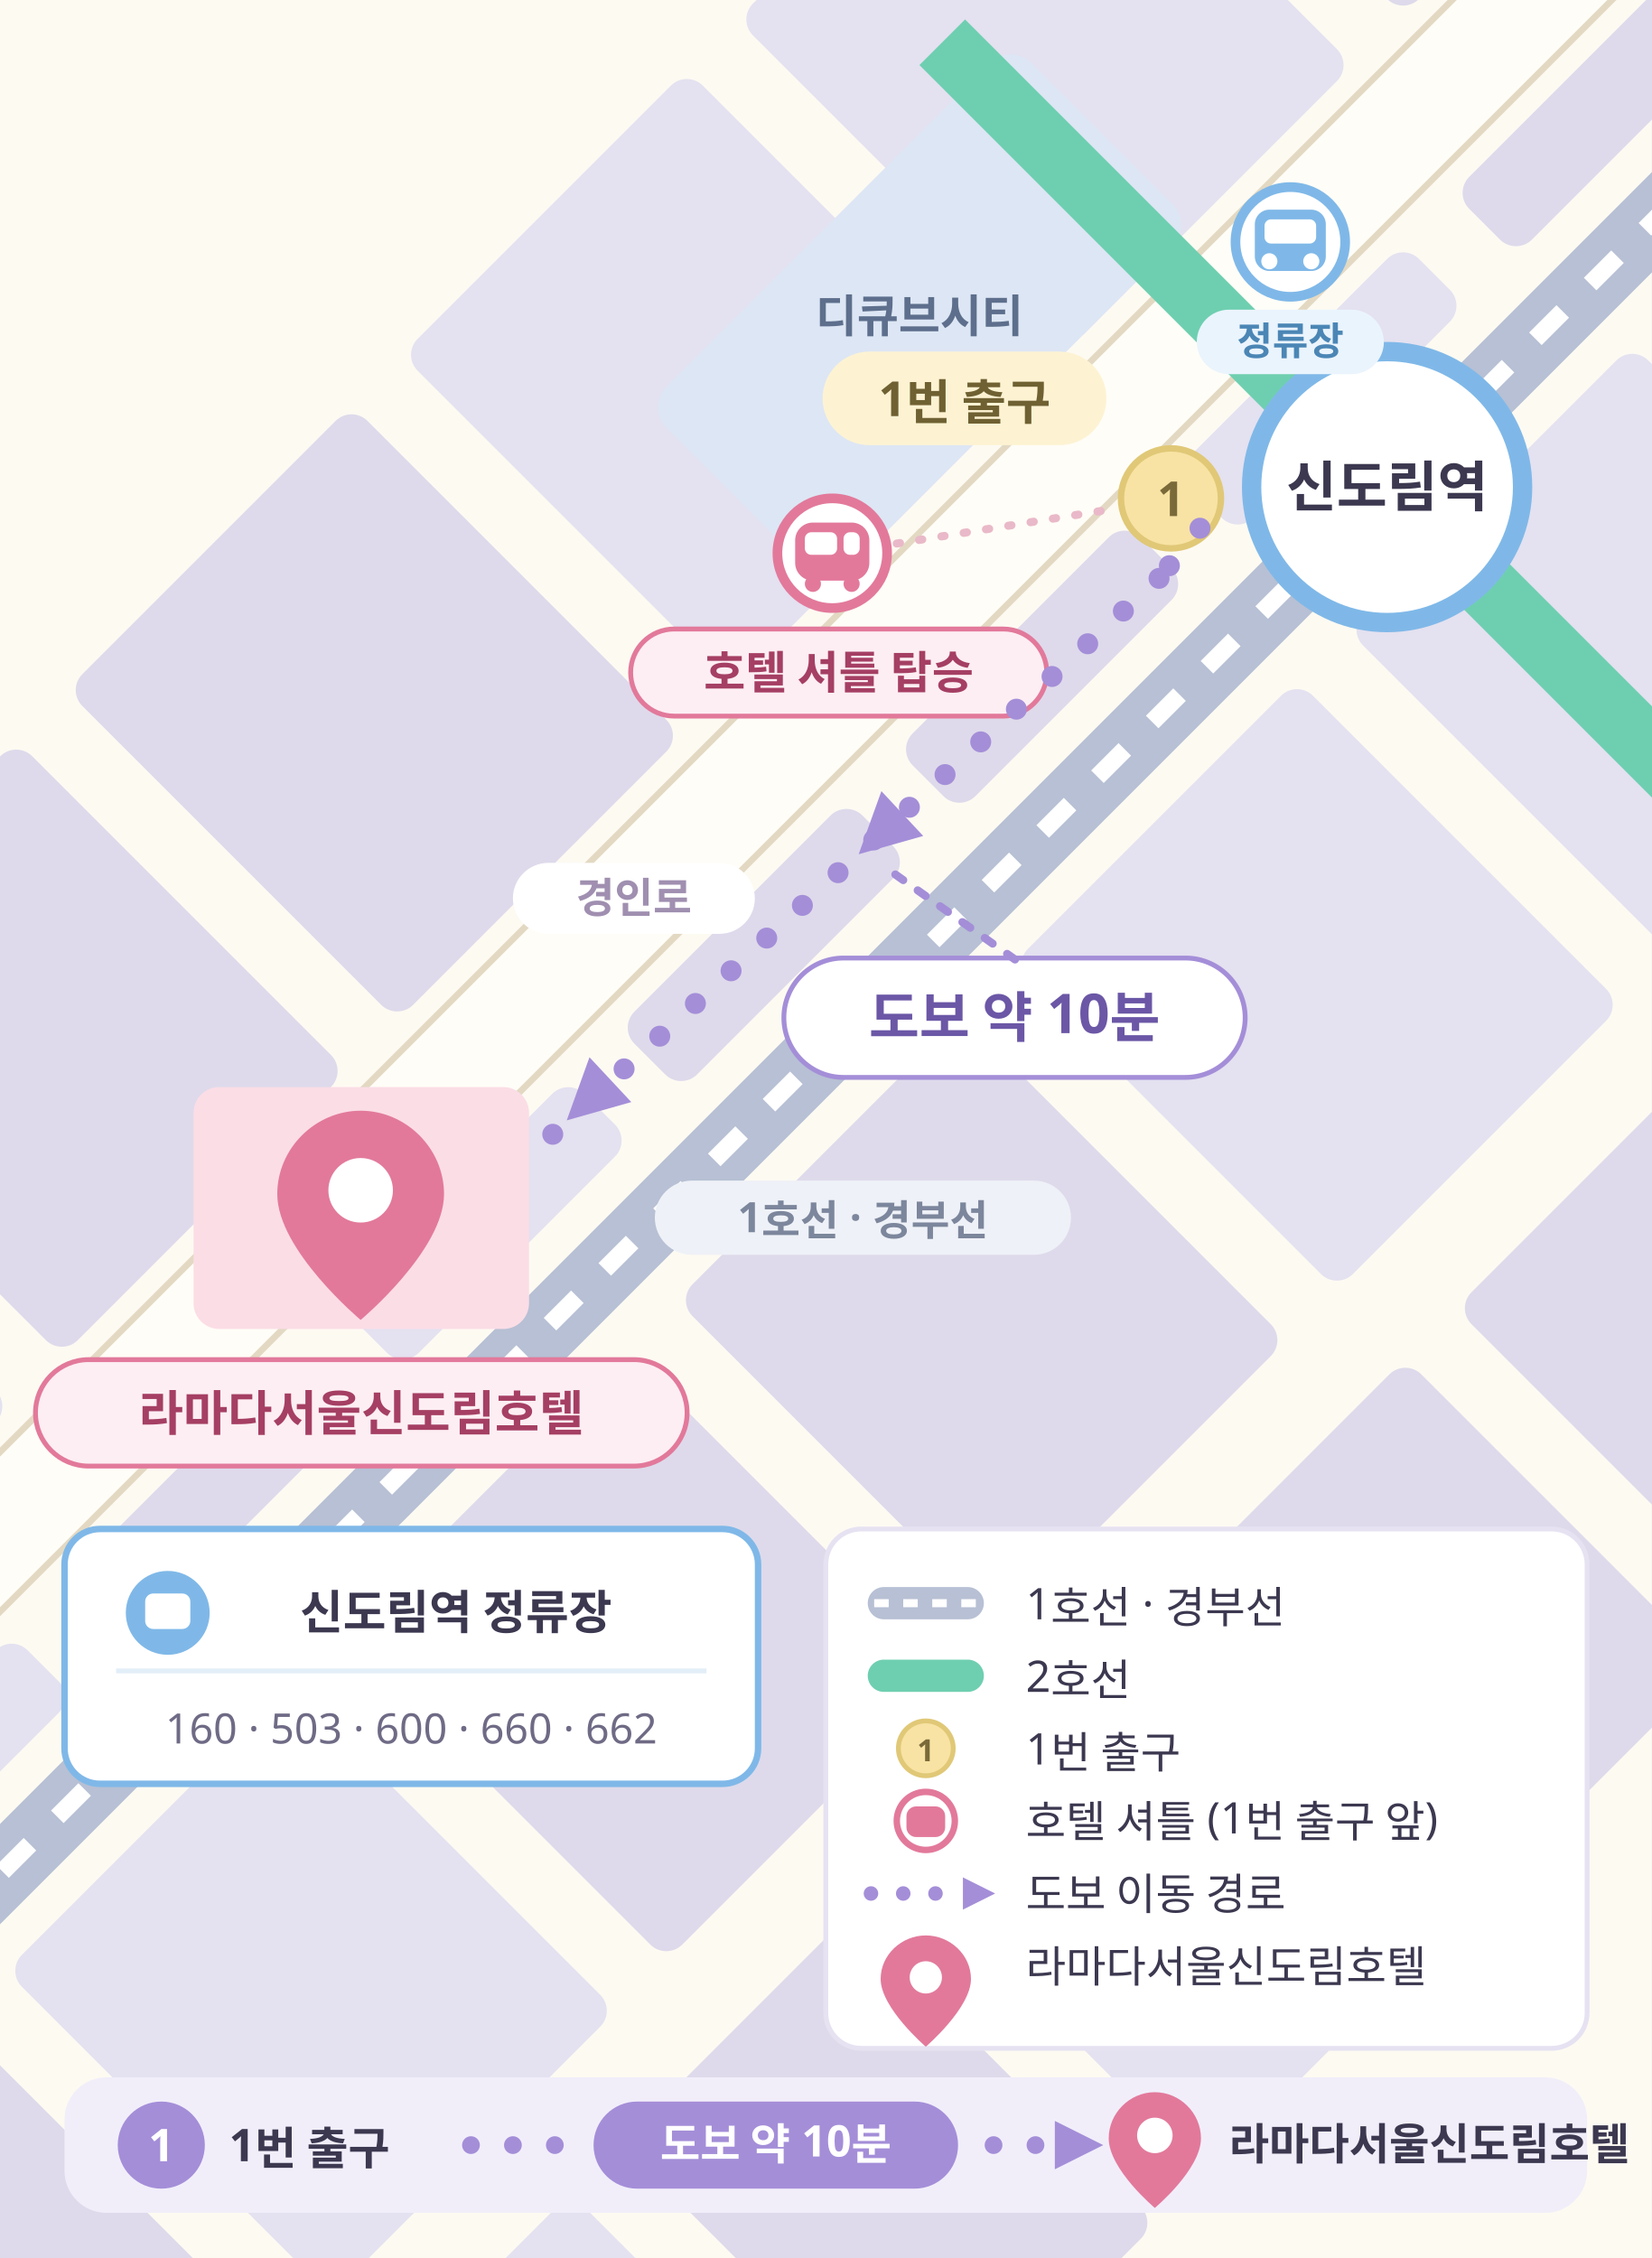
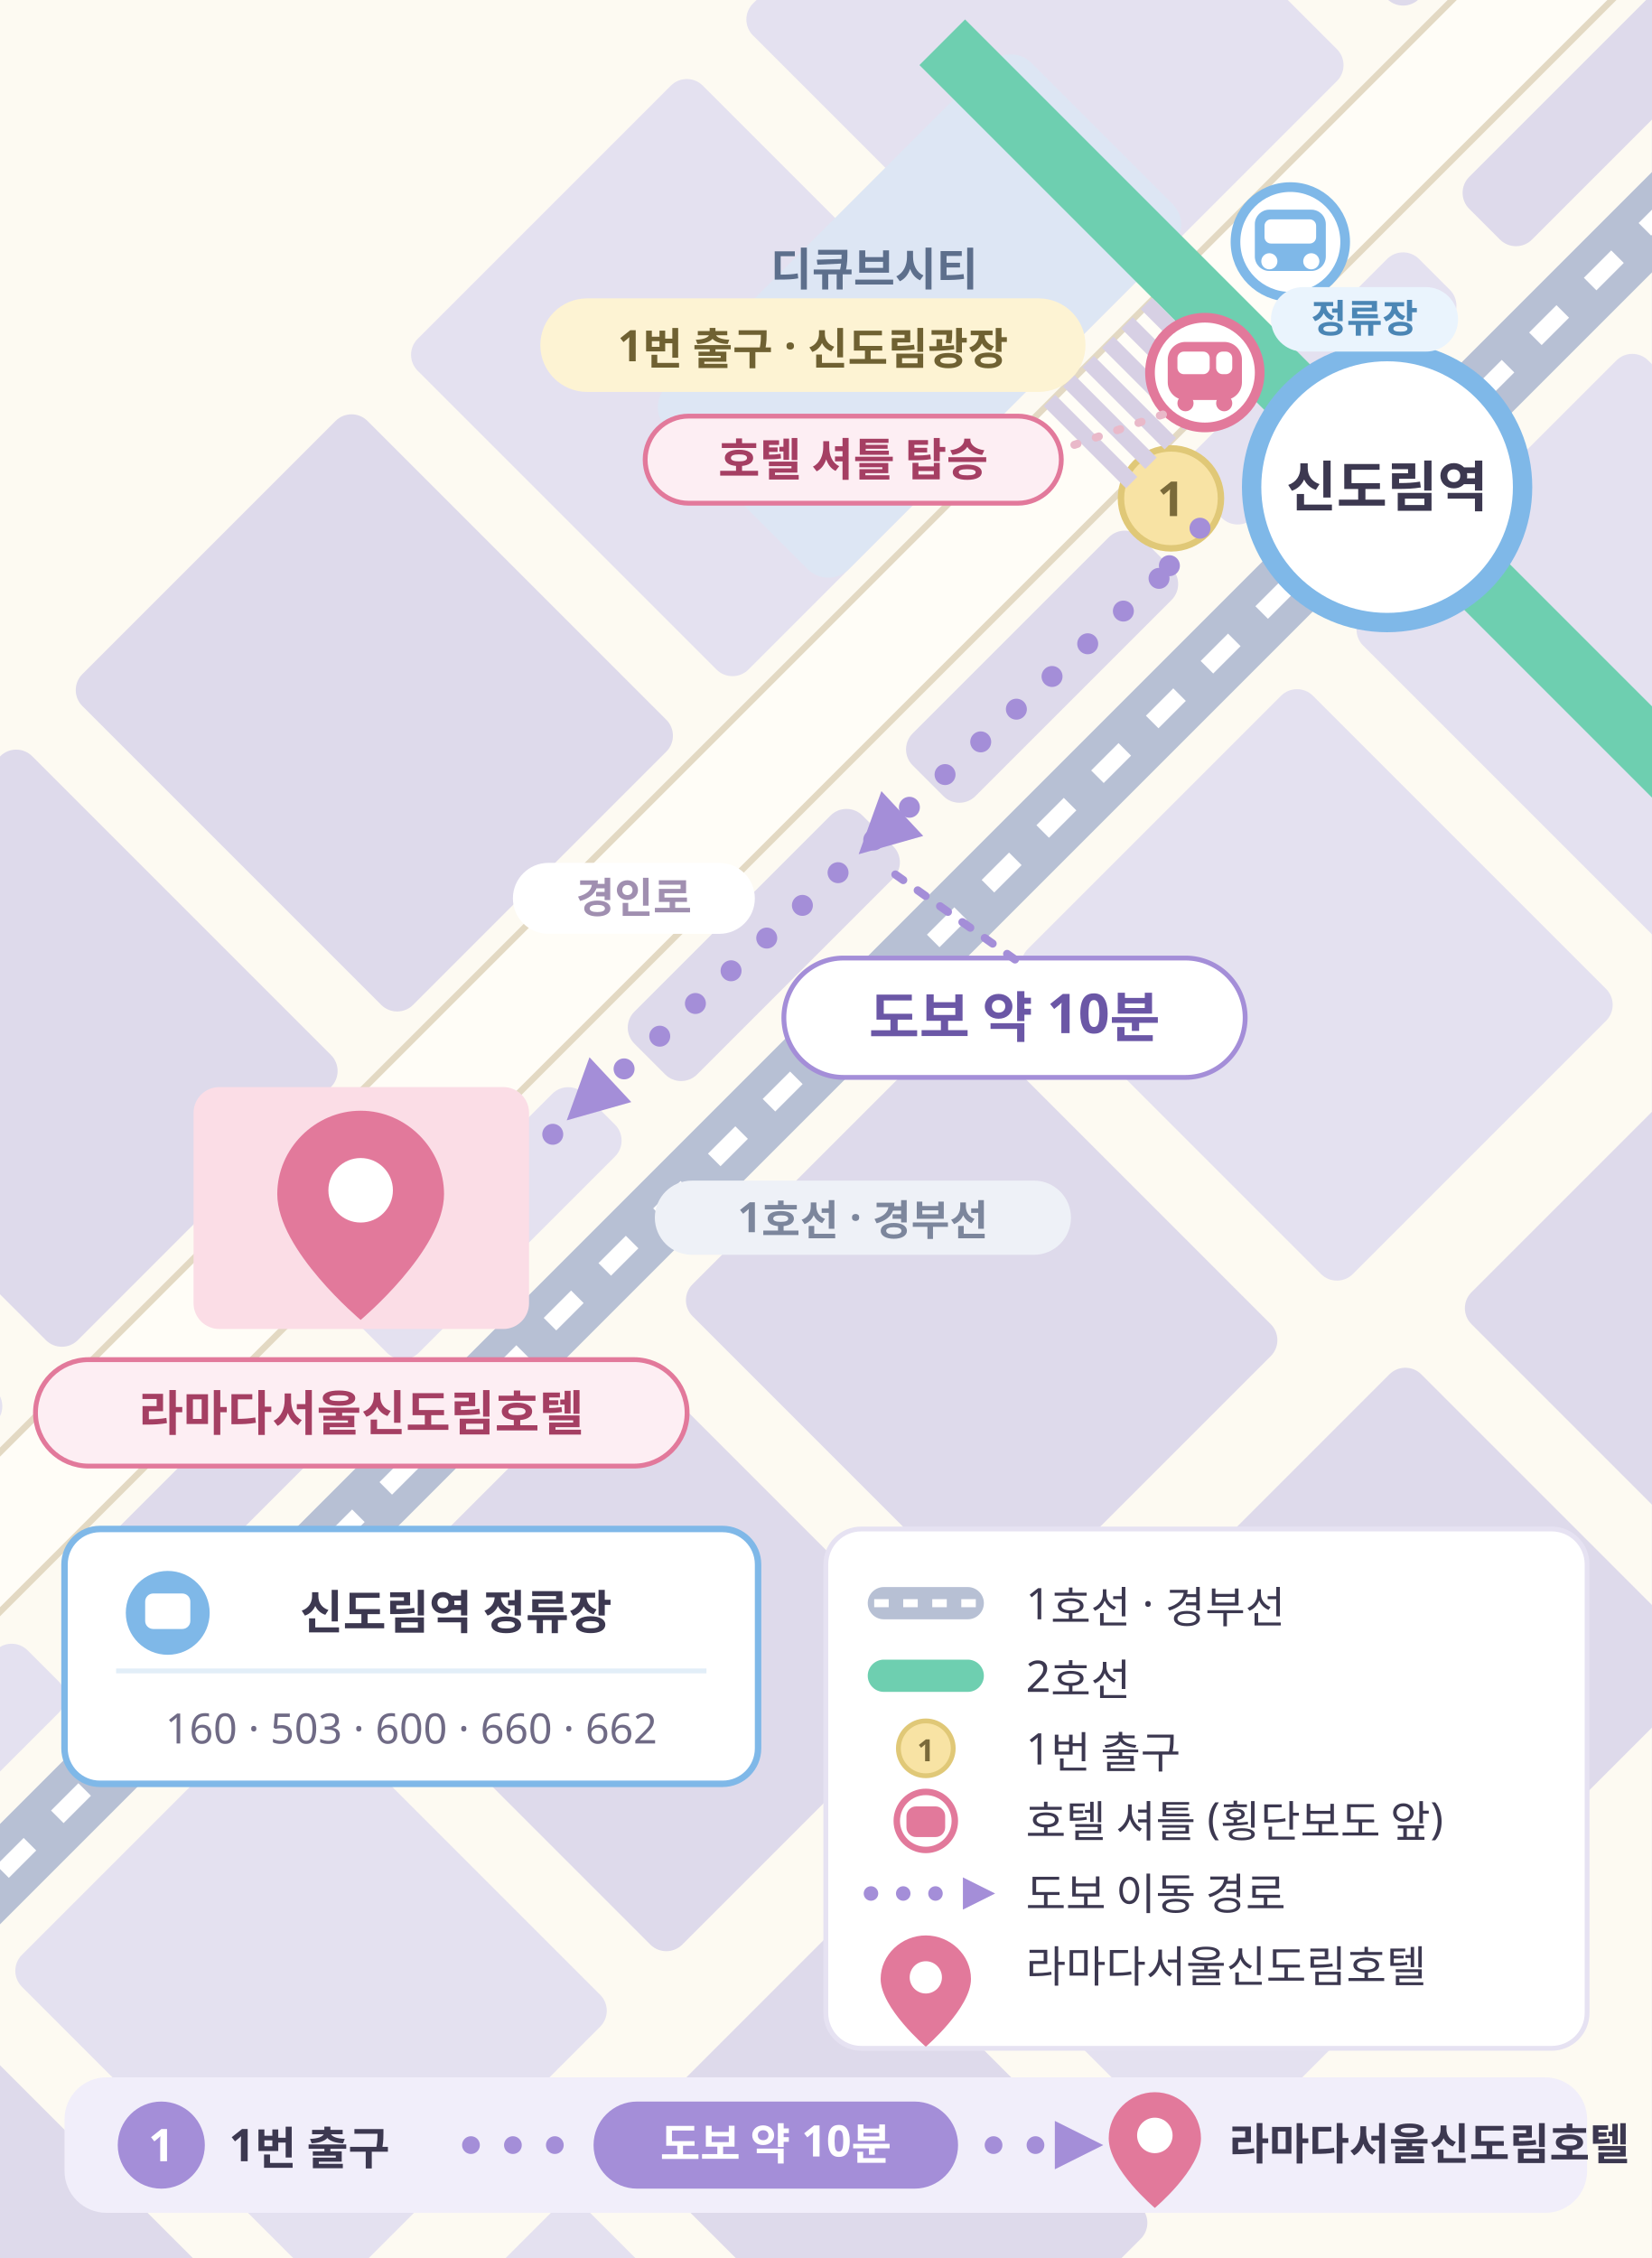
<svg xmlns="http://www.w3.org/2000/svg" viewBox="0 0 1024 1400" width="1024" height="1400">
  <rect width="1024" height="1400" fill="#fdfaf2" />
  <g transform="translate(860 302) rotate(-45) translate(-1150 -790)">
    <rect x="-400" y="300" width="250" height="290" rx="14" fill="#dedaeb" />
    <rect x="-106" y="300" width="250" height="290" rx="14" fill="#e4e1f0" />
    <rect x="188" y="300" width="250" height="290" rx="14" fill="#dedaeb" />
    <rect x="482" y="300" width="250" height="290" rx="14" fill="#dedaeb" />
    <rect x="776" y="300" width="250" height="290" rx="14" fill="#e4e1f0" />
    <rect x="1070" y="300" width="250" height="290" rx="14" fill="#e4e1f0" />
    <rect x="1364" y="300" width="250" height="290" rx="14" fill="#dedaeb" />
    <rect x="1658" y="300" width="250" height="290" rx="14" fill="#dedaeb" />
    <rect x="1952" y="300" width="250" height="290" rx="14" fill="#e4e1f0" />
    <rect x="-400" y="690" width="200" height="55" rx="14" fill="#dedaeb" />
    <rect x="-156" y="690" width="200" height="55" rx="14" fill="#e4e1f0" />
    <rect x="88" y="690" width="200" height="55" rx="14" fill="#dedaeb" />
    <rect x="332" y="690" width="200" height="55" rx="14" fill="#e4e1f0" />
    <rect x="576" y="690" width="200" height="55" rx="14" fill="#dedaeb" />
    <rect x="820" y="690" width="200" height="55" rx="14" fill="#dedaeb" />
    <rect x="1064" y="690" width="200" height="55" rx="14" fill="#e4e1f0" />
    <rect x="1308" y="690" width="200" height="55" rx="14" fill="#dedaeb" />
    <rect x="1552" y="690" width="200" height="55" rx="14" fill="#e4e1f0" />
    <rect x="1796" y="690" width="200" height="55" rx="14" fill="#dedaeb" />
    <rect x="2040" y="690" width="200" height="55" rx="14" fill="#dedaeb" />
    <rect x="-400" y="835" width="250" height="285" rx="14" fill="#dedaeb" />
    <rect x="-106" y="835" width="250" height="285" rx="14" fill="#e4e1f0" />
    <rect x="188" y="835" width="250" height="285" rx="14" fill="#dedaeb" />
    <rect x="482" y="835" width="250" height="285" rx="14" fill="#dedaeb" />
    <rect x="776" y="835" width="250" height="285" rx="14" fill="#e4e1f0" />
    <rect x="1070" y="835" width="250" height="285" rx="14" fill="#e4e1f0" />
    <rect x="1364" y="835" width="250" height="285" rx="14" fill="#dedaeb" />
    <rect x="1658" y="835" width="250" height="285" rx="14" fill="#dedaeb" />
    <rect x="1952" y="835" width="250" height="285" rx="14" fill="#e4e1f0" />
    <rect x="-400" y="1180" width="200" height="270" rx="14" fill="#dedaeb" />
    <rect x="-156" y="1180" width="200" height="270" rx="14" fill="#e4e1f0" />
    <rect x="88" y="1180" width="200" height="270" rx="14" fill="#dedaeb" />
    <rect x="332" y="1180" width="200" height="270" rx="14" fill="#e4e1f0" />
    <rect x="576" y="1180" width="200" height="270" rx="14" fill="#dedaeb" />
    <rect x="820" y="1180" width="200" height="270" rx="14" fill="#dedaeb" />
    <rect x="1064" y="1180" width="200" height="270" rx="14" fill="#e4e1f0" />
    <rect x="1308" y="1180" width="200" height="270" rx="14" fill="#dedaeb" />
    <rect x="1552" y="1180" width="200" height="270" rx="14" fill="#e4e1f0" />
    <rect x="1796" y="1180" width="200" height="270" rx="14" fill="#dedaeb" />
    <rect x="2040" y="1180" width="200" height="270" rx="14" fill="#dedaeb" />
    <rect x="860" y="430" width="320" height="160" rx="18" fill="#dde6f4" />
  </g>
  <line x1="-342.1" y1="1291.9" x2="1425.7" y2="-475.8" stroke="#e3d9c3" stroke-width="74" stroke-linecap="butt" />
  <line x1="-342.1" y1="1291.9" x2="1425.7" y2="-475.8" stroke="#fffdf7" stroke-width="66" stroke-linecap="butt" />
  <line x1="-236.0" y1="1398.0" x2="1531.8" y2="-369.8" stroke="#b7c0d4" stroke-width="44" stroke-linecap="butt" />
  <line x1="-236.0" y1="1398.0" x2="1531.8" y2="-369.8" stroke="#ffffff" stroke-width="11" stroke-linecap="butt" stroke-dasharray="24 24" />
  <line x1="584.2" y1="26.2" x2="1114.6" y2="556.6" stroke="#6ecfb0" stroke-width="40" stroke-linecap="butt" />
  <text x="1083" y="534" font-family="'Apple SD Gothic Neo','Noto Sans KR','Malgun Gothic',sans-serif" font-size="27" font-weight="700" fill="#3fae91" text-anchor="middle">2호선</text>
  <rect x="318" y="535" width="150" height="44" rx="22" fill="#ffffff" />
  <text x="393" y="566" font-family="'Apple SD Gothic Neo','Noto Sans KR','Malgun Gothic',sans-serif" font-size="26" font-weight="700" fill="#a08fb0" text-anchor="middle">경인로</text>
  <rect x="406" y="732" width="258" height="46" rx="23" fill="#eef1f7" />
  <text x="535" y="764" font-family="'Apple SD Gothic Neo','Noto Sans KR','Malgun Gothic',sans-serif" font-size="26" font-weight="700" fill="#7c869c" text-anchor="middle">1호선 · 경부선</text>
  <circle cx="860" cy="302" r="84" fill="#ffffff" stroke="#7fb8e8" stroke-width="12" />
  <text x="860" y="314" font-family="'Apple SD Gothic Neo','Noto Sans KR','Malgun Gothic',sans-serif" font-size="34" font-weight="700" fill="#3c3850" text-anchor="middle">신도림역</text>
-   <text x="570" y="206" font-family="'Apple SD Gothic Neo','Noto Sans KR','Malgun Gothic',sans-serif" font-size="28" font-weight="700" fill="#5d6f8c" text-anchor="middle">디큐브시티</text>
+   <text x="542" y="177" font-family="'Apple SD Gothic Neo','Noto Sans KR','Malgun Gothic',sans-serif" font-size="28" font-weight="700" fill="#5d6f8c" text-anchor="middle">디큐브시티</text>
  <circle cx="726" cy="309" r="31" fill="#f8e3a4" stroke="#e0c877" stroke-width="4" />
  <text x="726" y="320" font-family="'Apple SD Gothic Neo','Noto Sans KR','Malgun Gothic',sans-serif" font-size="30" font-weight="700" fill="#7a6a3a" text-anchor="middle">1</text>
-   <rect x="510" y="218" width="176" height="58" rx="29" fill="#fdf3d3" />
-   <text x="598" y="258" font-family="'Apple SD Gothic Neo','Noto Sans KR','Malgun Gothic',sans-serif" font-size="30" font-weight="700" fill="#6f6132" text-anchor="middle">1번 출구</text>
-   <circle cx="516" cy="343" r="34" fill="#ffffff" stroke="#e2799b" stroke-width="6" />
-   <rect x="493" y="324" width="46" height="36" rx="11" fill="#e2799b" />
-   <rect x="499" y="330" width="20" height="14" rx="4" fill="#ffffff" />
-   <rect x="523" y="330" width="10" height="14" rx="4" fill="#ffffff" />
-   <circle cx="504" cy="362" r="5" fill="#e2799b" />
-   <circle cx="528" cy="362" r="5" fill="#e2799b" />
-   <line x1="556" y1="337" x2="694" y2="315" stroke="#e9b9c9" stroke-width="5" stroke-linecap="round" stroke-dasharray="2 12" />
-   <rect x="391" y="390" width="258" height="54" rx="27" fill="#fdeef3" stroke="#e2799b" stroke-width="3" />
-   <text x="520" y="427" font-family="'Apple SD Gothic Neo','Noto Sans KR','Malgun Gothic',sans-serif" font-size="28" font-weight="700" fill="#a53f63" text-anchor="middle">호텔 셔틀 탑승</text>
+   <rect x="335" y="185" width="338" height="58" rx="29" fill="#fdf3d3" />
+   <text x="504" y="224" font-family="'Apple SD Gothic Neo','Noto Sans KR','Malgun Gothic',sans-serif" font-size="27" font-weight="700" fill="#6f6132" text-anchor="middle">1번 출구 · 신도림광장</text>
+   <line x1="650.7" y1="248.3" x2="701.6" y2="299.2" stroke="#d7d0e4" stroke-width="10" stroke-linecap="butt" />
+   <line x1="662.7" y1="236.2" x2="713.6" y2="287.2" stroke="#d7d0e4" stroke-width="10" stroke-linecap="butt" />
+   <line x1="674.7" y1="224.2" x2="725.6" y2="275.1" stroke="#d7d0e4" stroke-width="10" stroke-linecap="butt" />
+   <line x1="686.8" y1="212.2" x2="737.7" y2="263.1" stroke="#d7d0e4" stroke-width="10" stroke-linecap="butt" />
+   <line x1="698.8" y1="200.2" x2="749.7" y2="251.1" stroke="#d7d0e4" stroke-width="10" stroke-linecap="butt" />
+   <line x1="710.8" y1="188.2" x2="761.7" y2="239.1" stroke="#d7d0e4" stroke-width="10" stroke-linecap="butt" />
+   <circle cx="747" cy="231" r="34" fill="#ffffff" stroke="#e2799b" stroke-width="6" />
+   <rect x="724" y="212" width="46" height="36" rx="11" fill="#e2799b" />
+   <rect x="730" y="218" width="20" height="14" rx="4" fill="#ffffff" />
+   <rect x="754" y="218" width="10" height="14" rx="4" fill="#ffffff" />
+   <circle cx="735" cy="250" r="5" fill="#e2799b" />
+   <circle cx="759" cy="250" r="5" fill="#e2799b" />
+   <line x1="721" y1="257" x2="651" y2="281" stroke="#e9b9c9" stroke-width="5" stroke-linecap="round" stroke-dasharray="2 12" />
+   <rect x="400" y="258" width="258" height="54" rx="27" fill="#fdeef3" stroke="#e2799b" stroke-width="3" />
+   <text x="529" y="295" font-family="'Apple SD Gothic Neo','Noto Sans KR','Malgun Gothic',sans-serif" font-size="28" font-weight="700" fill="#a53f63" text-anchor="middle">호텔 셔틀 탑승</text>
  <circle cx="800" cy="150" r="34" fill="#ffffff" stroke="#7fb8e8" stroke-width="6" />
  <rect x="778" y="130" width="44" height="38" rx="9" fill="#7fb8e8" />
  <rect x="784" y="136" width="32" height="15" rx="4" fill="#ffffff" />
  <circle cx="787" cy="162" r="5" fill="#ffffff" />
  <circle cx="813" cy="162" r="5" fill="#ffffff" />
-   <rect x="742" y="192" width="116" height="40" rx="20" fill="#eaf4fd" />
-   <text x="800" y="220" font-family="'Apple SD Gothic Neo','Noto Sans KR','Malgun Gothic',sans-serif" font-size="24" font-weight="700" fill="#4b86b5" text-anchor="middle">정류장</text>
+   <rect x="788" y="178" width="116" height="40" rx="20" fill="#eaf4fd" />
+   <text x="846" y="206" font-family="'Apple SD Gothic Neo','Noto Sans KR','Malgun Gothic',sans-serif" font-size="24" font-weight="700" fill="#4b86b5" text-anchor="middle">정류장</text>
  <line x1="744.0" y1="327.5" x2="718.6" y2="358.6" stroke="#a48ed8" stroke-width="13" stroke-linecap="round" stroke-dasharray="0 30" />
  <line x1="718.6" y1="358.6" x2="309.2" y2="734.0" stroke="#a48ed8" stroke-width="13" stroke-linecap="round" stroke-dasharray="0 30" />
  <line x1="309.2" y1="734.0" x2="243.4" y2="746.1" stroke="#a48ed8" stroke-width="13" stroke-linecap="round" stroke-dasharray="0 30" />
  <path d="M-17 -19 L20 0 L-17 19 Z" fill="#a48ed8" transform="translate(547 516) rotate(137) scale(1.0)" />
  <path d="M-17 -19 L20 0 L-17 19 Z" fill="#a48ed8" transform="translate(366 681) rotate(137) scale(1.0)" />
  <rect x="486" y="594" width="286" height="74" rx="37" fill="#ffffff" stroke="#a48ed8" stroke-width="3" />
  <text x="629" y="643" font-family="'Apple SD Gothic Neo','Noto Sans KR','Malgun Gothic',sans-serif" font-size="34" font-weight="700" fill="#6b57a6" text-anchor="middle">도보 약 10분</text>
  <line x1="629.3" y1="594.9" x2="553.3" y2="540.9" stroke="#a48ed8" stroke-width="5" stroke-linecap="round" stroke-dasharray="6 11" />
  <rect x="120" y="674" width="208" height="150" rx="16" fill="#fbdde6" />
  <path d="M223.604 688.664 C195.404 688.664 171.904 712.164 171.904 740.364 C171.904 775.144 223.604 818.384 223.604 818.384 C223.604 818.384 275.304 775.144 275.304 740.364 C275.304 712.164 251.804 688.664 223.604 688.664 Z" fill="#e2799b" />
  <circle cx="223.604" cy="738" r="20" fill="#ffffff" />
  <rect x="22" y="843" width="404" height="66" rx="33" fill="#fdeef3" stroke="#e2799b" stroke-width="3" />
  <text x="224" y="887" font-family="'Apple SD Gothic Neo','Noto Sans KR','Malgun Gothic',sans-serif" font-size="30" font-weight="700" fill="#a53f63" text-anchor="middle">라마다서울신도림호텔</text>
  <rect x="40" y="948" width="430" height="158" rx="22" fill="#ffffff" stroke="#7fb8e8" stroke-width="4" />
  <circle cx="104" cy="1000" r="26" fill="#7fb8e8" />
  <rect x="90" y="988" width="28" height="22" rx="5" fill="#ffffff" />
  <text x="186" y="1010" font-family="'Apple SD Gothic Neo','Noto Sans KR','Malgun Gothic',sans-serif" font-size="29" font-weight="700" fill="#3c3850" text-anchor="start">신도림역 정류장</text>
  <line x1="72" y1="1036" x2="438" y2="1036" stroke="#e2eef8" stroke-width="3" />
  <text x="255" y="1081" font-family="'Apple SD Gothic Neo','Noto Sans KR','Malgun Gothic',sans-serif" font-size="26" font-weight="400" fill="#6f6a85" text-anchor="middle">160 · 503 · 600 · 660 · 662</text>
  <rect x="512" y="948" width="472" height="322" rx="22" fill="#ffffff" stroke="#e6e2f2" stroke-width="3" />
  <rect x="538" y="984" width="72" height="20" rx="10" fill="#b7c0d4" />
  <line x1="542" y1="994" x2="606" y2="994" stroke="#ffffff" stroke-width="5" stroke-dasharray="9 9" />
  <text x="636" y="1004" font-family="'Apple SD Gothic Neo','Noto Sans KR','Malgun Gothic',sans-serif" font-size="27" fill="#3c3850">1호선 · 경부선</text>
  <rect x="538" y="1029" width="72" height="20" rx="10" fill="#6ecfb0" />
  <text x="636" y="1049" font-family="'Apple SD Gothic Neo','Noto Sans KR','Malgun Gothic',sans-serif" font-size="27" fill="#3c3850">2호선</text>
  <circle cx="574" cy="1084" r="17" fill="#f8e3a4" stroke="#e0c877" stroke-width="3" />
  <text x="574" y="1092" font-family="'Apple SD Gothic Neo','Noto Sans KR','Malgun Gothic',sans-serif" font-size="19" font-weight="700" fill="#7a6a3a" text-anchor="middle">1</text>
  <text x="636" y="1094" font-family="'Apple SD Gothic Neo','Noto Sans KR','Malgun Gothic',sans-serif" font-size="27" fill="#3c3850">1번 출구</text>
  <circle cx="574" cy="1129" r="18" fill="#ffffff" stroke="#e2799b" stroke-width="4" />
  <rect x="562" y="1120" width="24" height="19" rx="6" fill="#e2799b" />
-   <text x="636" y="1139" font-family="'Apple SD Gothic Neo','Noto Sans KR','Malgun Gothic',sans-serif" font-size="27" fill="#3c3850">호텔 셔틀 (1번 출구 앞)</text>
+   <text x="636" y="1139" font-family="'Apple SD Gothic Neo','Noto Sans KR','Malgun Gothic',sans-serif" font-size="27" fill="#3c3850">호텔 셔틀 (횡단보도 앞)</text>
  <line x1="540" y1="1174" x2="596" y2="1174" stroke="#a48ed8" stroke-width="9" stroke-linecap="round" stroke-dasharray="0 20" />
  <path d="M-9 -10 L11 0 L-9 10 Z" fill="#a48ed8" transform="translate(606 1174)" />
  <text x="636" y="1184" font-family="'Apple SD Gothic Neo','Noto Sans KR','Malgun Gothic',sans-serif" font-size="27" fill="#3c3850">도보 이동 경로</text>
  <path d="M574 1200 C559 1200 546 1212 546 1227 C546 1245 574 1269 574 1269 C574 1269 602 1245 602 1227 C602 1212 589 1200 574 1200 Z" fill="#e2799b" />
  <circle cx="574" cy="1226" r="10" fill="#ffffff" />
  <text x="636" y="1229" font-family="'Apple SD Gothic Neo','Noto Sans KR','Malgun Gothic',sans-serif" font-size="27" fill="#3c3850">라마다서울신도림호텔</text>
  <rect x="40" y="1288" width="944" height="84" rx="26" fill="#f1eefa" />
  <circle cx="100" cy="1330" r="27" fill="#a48ed8" />
  <text x="100" y="1340" font-family="'Apple SD Gothic Neo','Noto Sans KR','Malgun Gothic',sans-serif" font-size="28" font-weight="700" fill="#ffffff" text-anchor="middle">1</text>
  <text x="142" y="1340" font-family="'Apple SD Gothic Neo','Noto Sans KR','Malgun Gothic',sans-serif" font-size="28" font-weight="700" fill="#3c3850" text-anchor="start">1번 출구</text>
  <line x1="292.0" y1="1330.0" x2="348.0" y2="1330.0" stroke="#a48ed8" stroke-width="11" stroke-linecap="round" stroke-dasharray="0 26" />
  <rect x="368" y="1303" width="226" height="54" rx="27" fill="#a48ed8" />
  <text x="481" y="1339" font-family="'Apple SD Gothic Neo','Noto Sans KR','Malgun Gothic',sans-serif" font-size="27" font-weight="700" fill="#ffffff" text-anchor="middle">도보 약 10분</text>
  <line x1="616.0" y1="1330.0" x2="644.0" y2="1330.0" stroke="#a48ed8" stroke-width="11" stroke-linecap="round" stroke-dasharray="0 26" />
  <path d="M-14 -15 L16 0 L-14 15 Z" fill="#a48ed8" transform="translate(668 1330)" />
  <path d="M716 1297.2 C700.4 1297.2 687.4 1310.2 687.4 1325.8 C687.4 1345.04 716 1368.96 716 1368.96 C716 1368.96 744.6 1345.04 744.6 1325.8 C744.6 1310.2 731.6 1297.2 716 1297.2 Z" fill="#e2799b" />
  <circle cx="716" cy="1324" r="11" fill="#ffffff" />
  <text x="762" y="1339" font-family="'Apple SD Gothic Neo','Noto Sans KR','Malgun Gothic',sans-serif" font-size="27" font-weight="700" fill="#3c3850" text-anchor="start">라마다서울신도림호텔</text>
</svg>
